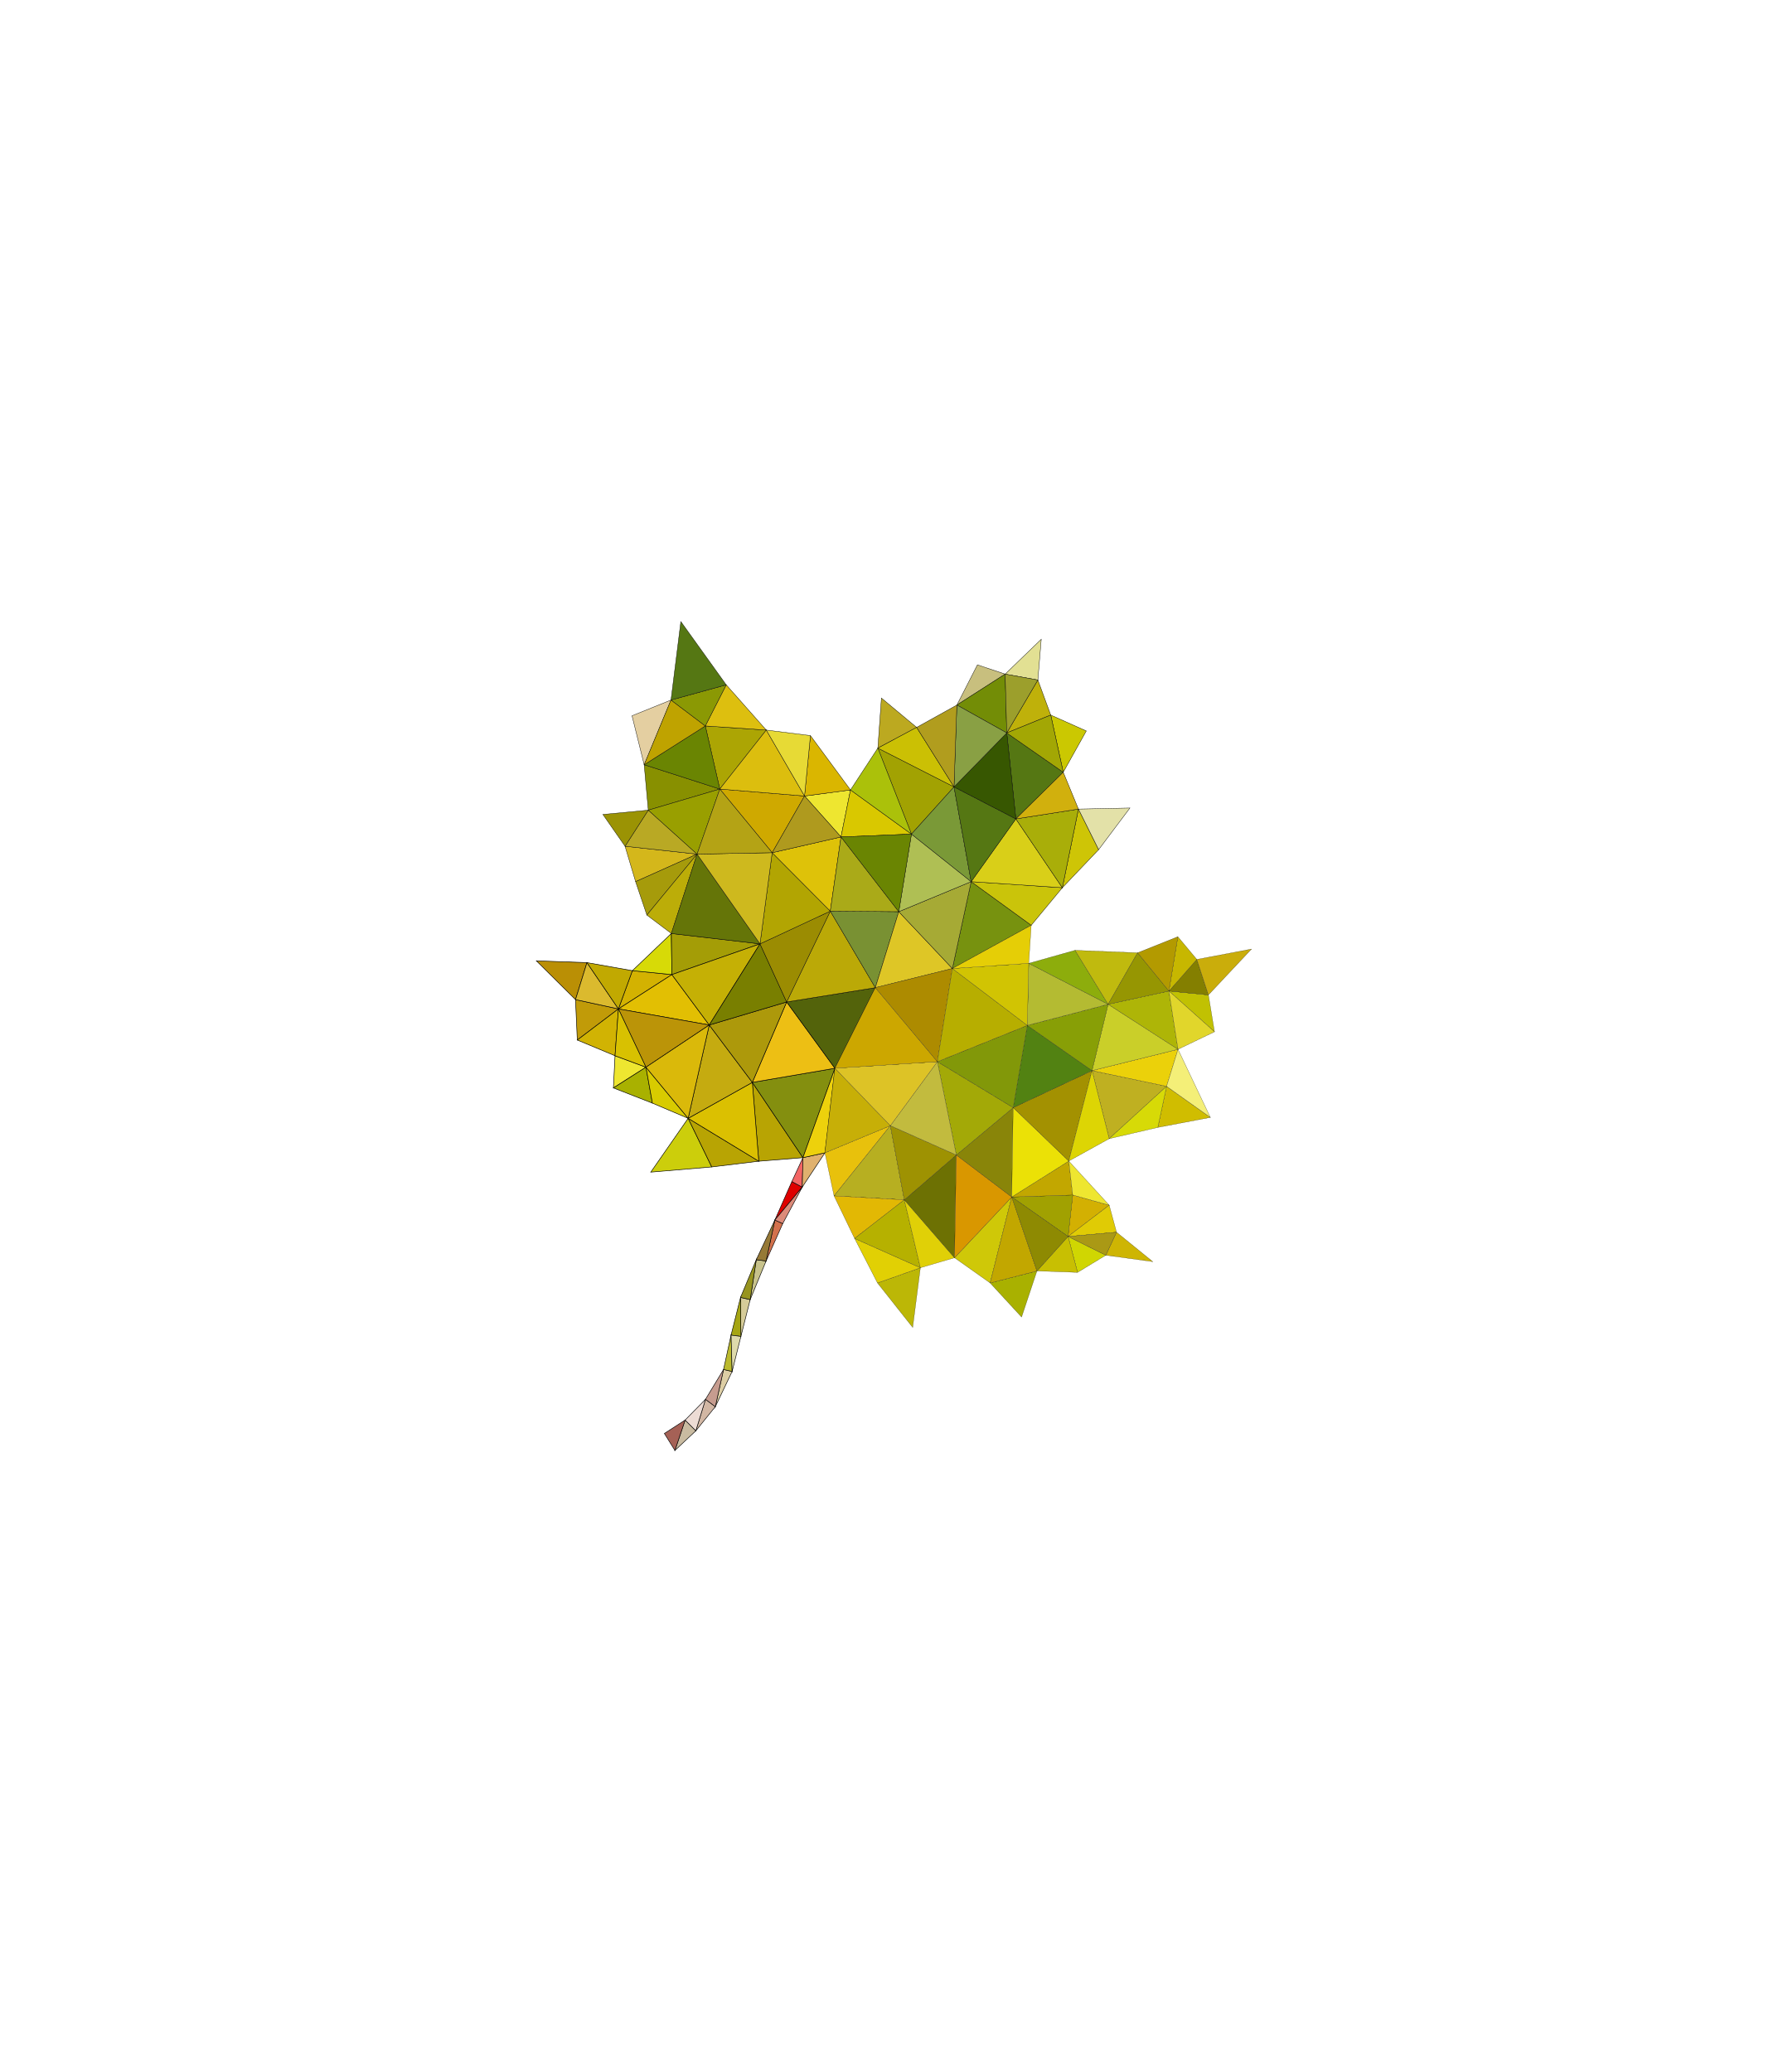
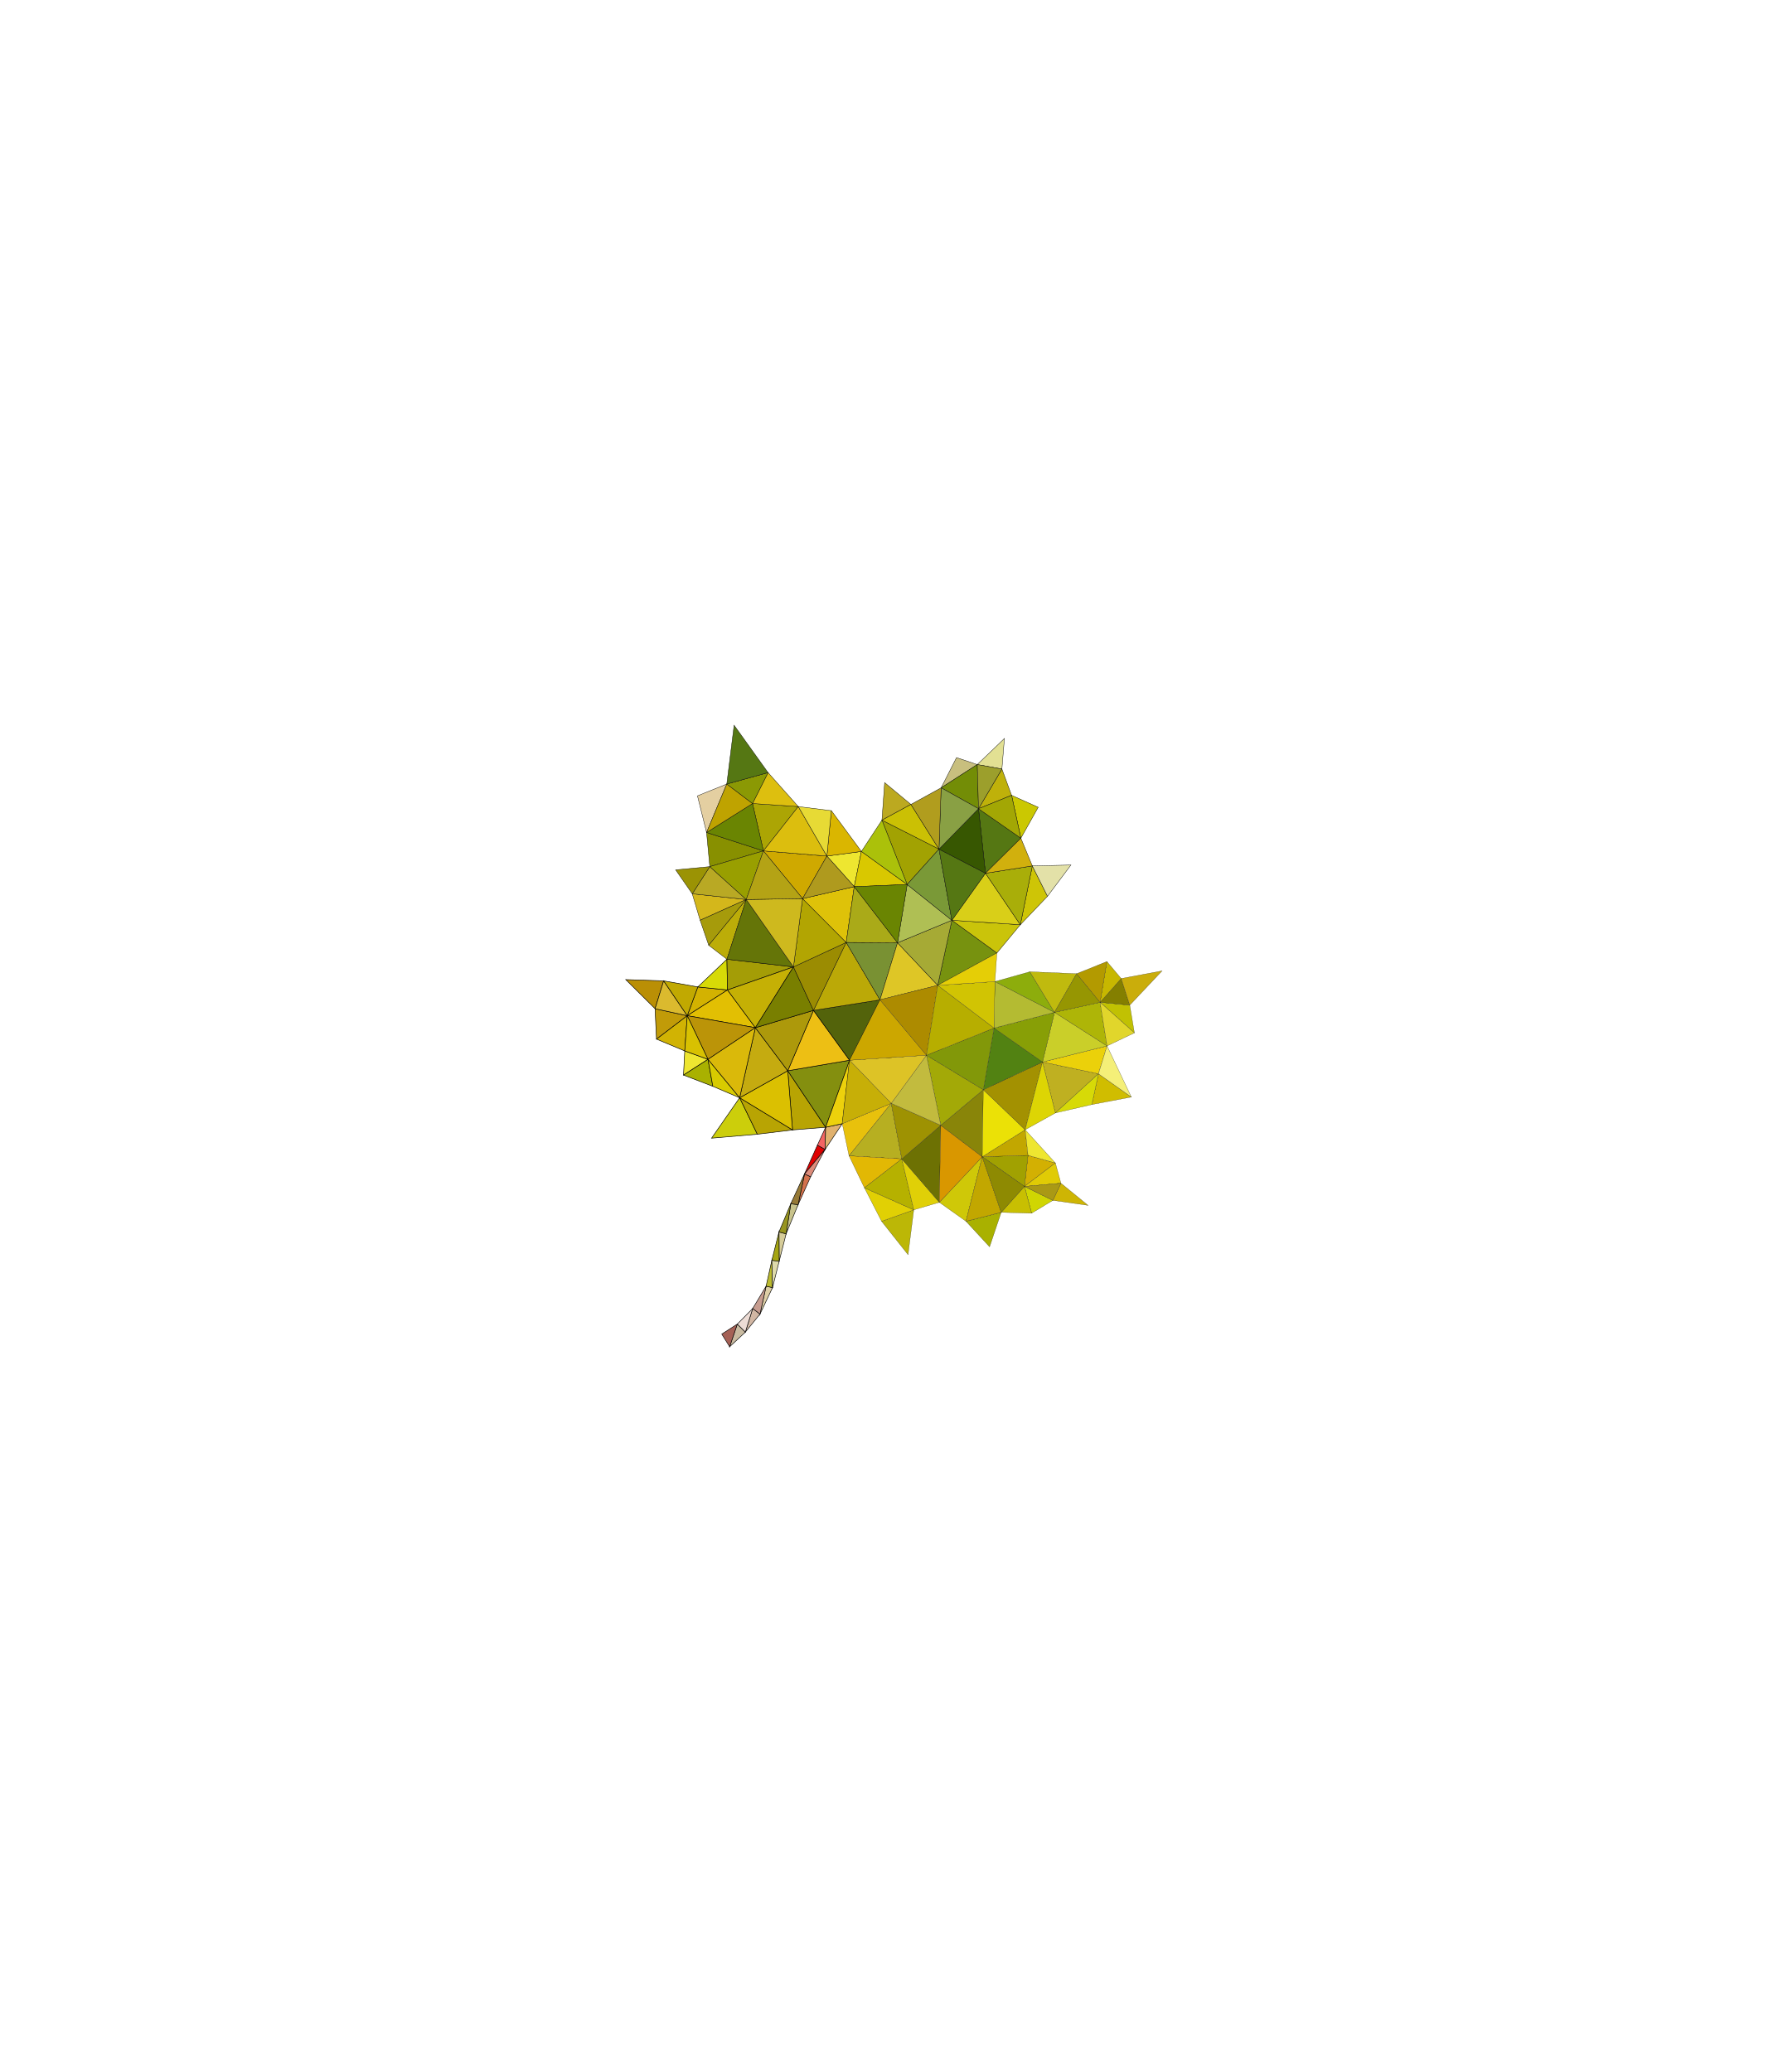
<svg xmlns="http://www.w3.org/2000/svg" version="1.1" baseProfile="tiny" id="图层_1" x="0px" y="0px" viewBox="0 0 1000 1159.1" xml:space="preserve">
  <g>
-     <polygon fill="#D6CC99" stroke="#000000" stroke-width="0.3" stroke-miterlimit="10" points="414.4,747.6 419.6,727 414.2,725.8     " />
-     <polygon fill="#C9BBA1" stroke="#000000" stroke-width="0.3" stroke-miterlimit="10" points="377.5,811.4 389.2,800.4 383.2,794.4     " />
-     <polygon fill="#A56156" stroke="#000000" stroke-width="0.3" stroke-miterlimit="10" points="371.6,801.9 377.5,811.4 383.2,794.4     " />
-     <polygon fill="#D2B7A4" stroke="#000000" stroke-width="0.3" stroke-miterlimit="10" points="389.2,800.4 400.1,786.9 394.6,782.8     " />
-     <polygon fill="#EDDCD5" stroke="#000000" stroke-width="0.3" stroke-miterlimit="10" points="383.2,794.4 389.2,800.4 394.6,782.8     " />
-     <polygon fill="#DDCEA5" stroke="#000000" stroke-width="0.3" stroke-miterlimit="10" points="400.1,786.9 409.5,767.2 404.7,766.1     " />
-     <polygon fill="#A5A513" stroke="#000000" stroke-width="0.3" stroke-miterlimit="10" points="408.9,746.9 414.4,747.6 414.2,725.8     " />
-     <polygon fill="#C69C8F" stroke="#000000" stroke-width="0.3" stroke-miterlimit="10" points="394.6,782.8 400.1,786.9 404.7,766.1     " />
-     <polygon fill="#BBBA2E" stroke="#000000" stroke-width="0.3" stroke-miterlimit="10" points="404.7,766.1 409.5,767.2 408.9,746.9     " />
-     <polygon fill="#DEDAAB" stroke="#000000" stroke-width="0.3" stroke-miterlimit="10" points="409.5,767.2 414.4,747.6 408.9,746.9     " />
-     <polygon fill="#C8C38C" stroke="#000000" stroke-width="0.3" stroke-miterlimit="10" points="419.6,727 428.5,705.4 423,704.7  " />
-     <polygon fill="#97941F" stroke="#000000" stroke-width="0.3" stroke-miterlimit="10" points="414.2,725.8 419.6,727 423,704.7  " />
-     <polygon fill="#D3714C" stroke="#000000" stroke-width="0.3" stroke-miterlimit="10" points="428.5,705.4 437.8,684.5 433.4,682.5     " />
-     <polygon fill="#967936" stroke="#000000" stroke-width="0.3" stroke-miterlimit="10" points="423,704.7 428.5,705.4 433.4,682.5     " />
-     <polygon fill="#DE0000" stroke="#000000" stroke-width="0.3" stroke-miterlimit="10" points="433.4,682.5 448.7,664.1 442.9,661     " />
-     <polygon fill="#DC8B7A" stroke="#000000" stroke-width="0.3" stroke-miterlimit="10" points="437.8,684.5 448.7,664.1 433.4,682.5     " />
-     <polygon fill="#EEE630" stroke="#000000" stroke-width="0.3" stroke-miterlimit="10" points="344,590.6 343.1,608.6 361.3,597  " />
-     <polygon fill="#F36564" stroke="#000000" stroke-width="0.3" stroke-miterlimit="10" points="442.9,661 448.7,664.1 449.1,647.6     " />
-     <polygon fill="#CCCE0B" stroke="#000000" stroke-width="0.3" stroke-miterlimit="10" points="364,655.7 398.1,652.8 384.9,625.6     " />
-     <polygon fill="#B8A403" stroke="#000000" stroke-width="0.3" stroke-miterlimit="10" points="398.1,652.8 424.4,649.6 384.9,625.6     " />
-     <polygon fill="#E0B16E" stroke="#000000" stroke-width="0.3" stroke-miterlimit="10" points="448.7,664.1 461.4,644.9 449.1,647.6     " />
-     <polygon fill="#C19B08" stroke="#000000" stroke-width="0.3" stroke-miterlimit="10" points="321.9,559.2 322.9,581.8 345.9,564.4     " />
-     <polygon fill="#D3B201" stroke="#000000" stroke-width="0.3" stroke-miterlimit="10" points="375.8,545.2 353.7,543 345.9,564.4     " />
-     <polygon fill="#A9B100" stroke="#000000" stroke-width="0.3" stroke-miterlimit="10" points="343.1,608.6 364.9,617.1 361.3,597     " />
-     <polygon fill="#E2BF03" stroke="#000000" stroke-width="0.3" stroke-miterlimit="10" points="345.9,564.4 396.7,573.4 375.8,545.2     " />
-     <polygon fill="#D8CB00" stroke="#000000" stroke-width="0.3" stroke-miterlimit="10" points="364.9,617.1 384.9,625.6 361.3,597     " />
-     <polygon fill="#BB9408" stroke="#000000" stroke-width="0.3" stroke-miterlimit="10" points="361.3,597 396.7,573.4 345.9,564.4     " />
-     <polygon fill="#D1B303" stroke="#000000" stroke-width="0.3" stroke-miterlimit="10" points="322.9,581.8 344,590.6 345.9,564.4     " />
-     <polygon fill="#B8A403" stroke="#000000" stroke-width="0.3" stroke-miterlimit="10" points="424.4,649.6 449.1,647.6 420.8,605.5     " />
-     <polygon fill="#DBC001" stroke="#000000" stroke-width="0.3" stroke-miterlimit="10" points="384.9,625.6 424.4,649.6 420.8,605.5     " />
-     <polygon fill="#C5AB10" stroke="#000000" stroke-width="0.3" stroke-miterlimit="10" points="396.7,573.4 384.9,625.6 420.8,605.5     " />
-     <polygon fill="#848F0F" stroke="#000000" stroke-width="0.3" stroke-miterlimit="10" points="420.8,605.5 449.1,647.6 467,597.6     " />
-     <polygon fill="#D8C101" stroke="#000000" stroke-width="0.3" stroke-miterlimit="10" points="345.9,564.4 344,590.6 361.3,597  " />
-     <polygon fill="#EDD10C" stroke="#000000" stroke-width="0.3" stroke-miterlimit="10" points="449.1,647.6 461.4,644.9 467,597.6     " />
-     <polygon fill="#DAB90A" stroke="#000000" stroke-width="0.3" stroke-miterlimit="10" points="361.3,597 384.9,625.6 396.7,573.4     " />
-     <polygon fill="#BA8F05" stroke="#000000" stroke-width="0.3" stroke-miterlimit="10" points="300,537.5 321.9,559.2 328.3,538.5     " />
-     <polygon fill="#DBBA2E" stroke="#000000" stroke-width="0.3" stroke-miterlimit="10" points="328.3,538.5 321.9,559.2 345.9,564.4     " />
-     <polygon fill="#D7DA07" stroke="#000000" stroke-width="0.3" stroke-miterlimit="10" points="375.5,522.2 353.7,543 375.8,545.2     " />
-     <polygon fill="#C1A901" stroke="#000000" stroke-width="0.3" stroke-miterlimit="10" points="353.7,543 328.3,538.5 345.9,564.4     " />
-     <polygon fill="#EDBF14" stroke="#000000" stroke-width="0.3" stroke-miterlimit="10" points="420.8,605.5 467,597.6 440,560.5  " />
-     <polygon fill="#AD990B" stroke="#000000" stroke-width="0.3" stroke-miterlimit="10" points="396.7,573.4 420.8,605.5 440,560.5     " />
-     <polygon fill="#53630B" stroke="#000000" stroke-width="0.3" stroke-miterlimit="10" points="440,560.5 467,597.6 489.6,552.5  " />
-     <polygon fill="#A49D06" stroke="#000000" stroke-width="0.3" stroke-miterlimit="10" points="425.1,528 375.5,522.2 375.8,545.2     " />
-     <polygon fill="#C5B005" stroke="#000000" stroke-width="0.3" stroke-miterlimit="10" points="375.8,545.2 396.7,573.4 425.1,528     " />
-     <polygon fill="#797F00" stroke="#000000" stroke-width="0.3" stroke-miterlimit="10" points="425.1,528 396.7,573.4 440,560.5  " />
+     <polygon fill="#D6CC99" stroke="#000000" stroke-width="0.3" stroke-miterlimit="10" points="435.8,705.6 439.7,690.2 435.7,689.2     " />
+     <polygon fill="#C9BBA1" stroke="#000000" stroke-width="0.3" stroke-miterlimit="10" points="408.1,753.4 416.9,745.2 412.4,740.7     " />
+     <polygon fill="#A56156" stroke="#000000" stroke-width="0.3" stroke-miterlimit="10" points="403.7,746.3 408.1,753.4 412.4,740.7     " />
+     <polygon fill="#D2B7A4" stroke="#000000" stroke-width="0.3" stroke-miterlimit="10" points="416.9,745.2 425.1,735.1 421,732  " />
+     <polygon fill="#EDDCD5" stroke="#000000" stroke-width="0.3" stroke-miterlimit="10" points="412.4,740.7 416.9,745.2 421,732  " />
+     <polygon fill="#DDCEA5" stroke="#000000" stroke-width="0.3" stroke-miterlimit="10" points="425.1,735.1 432.1,720.3 428.5,719.5     " />
+     <polygon fill="#A5A513" stroke="#000000" stroke-width="0.3" stroke-miterlimit="10" points="431.7,705.1 435.8,705.6 435.7,689.2     " />
+     <polygon fill="#C69C8F" stroke="#000000" stroke-width="0.3" stroke-miterlimit="10" points="421,732 425.1,735.1 428.5,719.5  " />
+     <polygon fill="#BBBA2E" stroke="#000000" stroke-width="0.3" stroke-miterlimit="10" points="428.5,719.5 432.1,720.3 431.7,705.1     " />
+     <polygon fill="#DEDAAB" stroke="#000000" stroke-width="0.3" stroke-miterlimit="10" points="432.1,720.3 435.8,705.6 431.7,705.1     " />
+     <polygon fill="#C8C38C" stroke="#000000" stroke-width="0.3" stroke-miterlimit="10" points="439.7,690.2 446.4,673.9 442.3,673.4     " />
+     <polygon fill="#97941F" stroke="#000000" stroke-width="0.3" stroke-miterlimit="10" points="435.7,689.2 439.7,690.2 442.3,673.4     " />
+     <polygon fill="#D3714C" stroke="#000000" stroke-width="0.3" stroke-miterlimit="10" points="446.4,673.9 453.4,658.3 450,656.7     " />
+     <polygon fill="#967936" stroke="#000000" stroke-width="0.3" stroke-miterlimit="10" points="442.3,673.4 446.4,673.9 450,656.7     " />
+     <polygon fill="#DE0000" stroke="#000000" stroke-width="0.3" stroke-miterlimit="10" points="450,656.7 461.5,643 457.2,640.6  " />
+     <polygon fill="#DC8B7A" stroke="#000000" stroke-width="0.3" stroke-miterlimit="10" points="453.4,658.3 461.5,643 450,656.7  " />
+     <polygon fill="#EEE630" stroke="#000000" stroke-width="0.3" stroke-miterlimit="10" points="383,587.9 382.3,601.4 396,592.6  " />
+     <polygon fill="#F36564" stroke="#000000" stroke-width="0.3" stroke-miterlimit="10" points="457.2,640.6 461.5,643 461.8,630.6     " />
+     <polygon fill="#CCCE0B" stroke="#000000" stroke-width="0.3" stroke-miterlimit="10" points="398,636.7 423.6,634.5 413.7,614.1     " />
+     <polygon fill="#B8A403" stroke="#000000" stroke-width="0.3" stroke-miterlimit="10" points="423.6,634.5 443.3,632.1 413.7,614.1     " />
+     <polygon fill="#E0B16E" stroke="#000000" stroke-width="0.3" stroke-miterlimit="10" points="461.5,643 471.1,628.6 461.8,630.6     " />
+     <polygon fill="#C19B08" stroke="#000000" stroke-width="0.3" stroke-miterlimit="10" points="366.4,564.3 367.2,581.3 384.4,568.2     " />
+     <polygon fill="#D3B201" stroke="#000000" stroke-width="0.3" stroke-miterlimit="10" points="406.9,553.8 390.3,552.1 384.4,568.2     " />
+     <polygon fill="#A9B100" stroke="#000000" stroke-width="0.3" stroke-miterlimit="10" points="382.3,601.4 398.7,607.7 396,592.6     " />
+     <polygon fill="#E2BF03" stroke="#000000" stroke-width="0.3" stroke-miterlimit="10" points="384.4,568.2 422.5,574.9 406.9,553.8     " />
+     <polygon fill="#D8CB00" stroke="#000000" stroke-width="0.3" stroke-miterlimit="10" points="398.7,607.7 413.7,614.1 396,592.6     " />
+     <polygon fill="#BB9408" stroke="#000000" stroke-width="0.3" stroke-miterlimit="10" points="396,592.6 422.5,574.9 384.4,568.2     " />
+     <polygon fill="#D1B303" stroke="#000000" stroke-width="0.3" stroke-miterlimit="10" points="367.2,581.3 383,587.9 384.4,568.2     " />
+     <polygon fill="#B8A403" stroke="#000000" stroke-width="0.3" stroke-miterlimit="10" points="443.3,632.1 461.8,630.6 440.6,599     " />
+     <polygon fill="#DBC001" stroke="#000000" stroke-width="0.3" stroke-miterlimit="10" points="413.7,614.1 443.3,632.1 440.6,599     " />
+     <polygon fill="#C5AB10" stroke="#000000" stroke-width="0.3" stroke-miterlimit="10" points="422.5,574.9 413.7,614.1 440.6,599     " />
+     <polygon fill="#848F0F" stroke="#000000" stroke-width="0.3" stroke-miterlimit="10" points="440.6,599 461.8,630.6 475.2,593.1     " />
+     <polygon fill="#D8C101" stroke="#000000" stroke-width="0.3" stroke-miterlimit="10" points="384.4,568.2 383,587.9 396,592.6  " />
+     <polygon fill="#EDD10C" stroke="#000000" stroke-width="0.3" stroke-miterlimit="10" points="461.8,630.6 471.1,628.6 475.2,593.1     " />
+     <polygon fill="#DAB90A" stroke="#000000" stroke-width="0.3" stroke-miterlimit="10" points="396,592.6 413.7,614.1 422.5,574.9     " />
+     <polygon fill="#BA8F05" stroke="#000000" stroke-width="0.3" stroke-miterlimit="10" points="350,548 366.4,564.3 371.2,548.7  " />
+     <polygon fill="#DBBA2E" stroke="#000000" stroke-width="0.3" stroke-miterlimit="10" points="371.2,548.7 366.4,564.3 384.4,568.2     " />
+     <polygon fill="#D7DA07" stroke="#000000" stroke-width="0.3" stroke-miterlimit="10" points="406.6,536.6 390.3,552.1 406.9,553.8     " />
+     <polygon fill="#C1A901" stroke="#000000" stroke-width="0.3" stroke-miterlimit="10" points="390.3,552.1 371.2,548.7 384.4,568.2     " />
+     <polygon fill="#EDBF14" stroke="#000000" stroke-width="0.3" stroke-miterlimit="10" points="440.6,599 475.2,593.1 455,565.2  " />
+     <polygon fill="#AD990B" stroke="#000000" stroke-width="0.3" stroke-miterlimit="10" points="422.5,574.9 440.6,599 455,565.2  " />
+     <polygon fill="#53630B" stroke="#000000" stroke-width="0.3" stroke-miterlimit="10" points="455,565.2 475.2,593.1 492.2,559.3     " />
+     <polygon fill="#A49D06" stroke="#000000" stroke-width="0.3" stroke-miterlimit="10" points="443.8,540.9 406.6,536.6 406.9,553.8     " />
+     <polygon fill="#C5B005" stroke="#000000" stroke-width="0.3" stroke-miterlimit="10" points="406.9,553.8 422.5,574.9 443.8,540.9     " />
+     <polygon fill="#797F00" stroke="#000000" stroke-width="0.3" stroke-miterlimit="10" points="443.8,540.9 422.5,574.9 455,565.2     " />
  </g>
  <g>
-     <polygon fill="#E2E093" stroke="#000000" stroke-width="0.2" stroke-miterlimit="10" points="582.4,357.6 562.2,377.1 580.5,380.4     " />
-     <polygon fill="#BFB10A" stroke="#000000" stroke-width="0.2" stroke-miterlimit="10" points="587.7,400 580.5,380.4 563.1,410  " />
-     <polygon fill="#C8BF7E" stroke="#000000" stroke-width="0.2" stroke-miterlimit="10" points="546.7,371.9 535.2,394.4 562.2,377.1     " />
-     <polygon fill="#77920F" stroke="#000000" stroke-width="0.2" stroke-miterlimit="10" points="532.7,541.8 576.8,517.6 543.2,493.2     " />
-     <polygon fill="#D4B71B" stroke="#000000" stroke-width="0.2" stroke-miterlimit="10" points="349.6,473.4 355.5,493.2 389.9,477.8     " />
-     <polygon fill="#ACA504" stroke="#000000" stroke-width="0.2" stroke-miterlimit="10" points="402.6,441.4 428.6,408.4 394.5,406.1     " />
-     <polygon fill="#BBA907" stroke="#000000" stroke-width="0.2" stroke-miterlimit="10" points="440,560.5 489.6,552.5 464.4,509.7     " />
-     <polygon fill="#9B8C02" stroke="#000000" stroke-width="0.2" stroke-miterlimit="10" points="464.4,509.7 425.1,528 440,560.5  " />
-     <polygon fill="#A69B0B" stroke="#000000" stroke-width="0.2" stroke-miterlimit="10" points="355.5,493.2 361.8,511.9 389.9,477.8     " />
-     <polygon fill="#BCAD08" stroke="#000000" stroke-width="0.2" stroke-miterlimit="10" points="361.8,511.9 375.5,522.2 389.9,477.8     " />
-     <polygon fill="#657508" stroke="#000000" stroke-width="0.2" stroke-miterlimit="10" points="389.9,477.8 375.5,522.2 425.1,528     " />
-     <polygon fill="#CAC40A" stroke="#000000" stroke-width="0.2" stroke-miterlimit="10" points="576.8,517.6 594.2,496.6 543.2,493.2     " />
-     <polygon fill="#799133" stroke="#000000" stroke-width="0.2" stroke-miterlimit="10" points="464.4,509.7 489.6,552.5 502.7,510     " />
-     <polygon fill="#738D06" stroke="#000000" stroke-width="0.2" stroke-miterlimit="10" points="562.2,377.1 535.2,394.4 563.1,410     " />
-     <polygon fill="#889000" stroke="#000000" stroke-width="0.2" stroke-miterlimit="10" points="360.3,427.8 362.6,453.2 402.6,441.4     " />
-     <polygon fill="#DEC626" stroke="#000000" stroke-width="0.2" stroke-miterlimit="10" points="489.6,552.5 532.7,541.8 502.7,510     " />
-     <polygon fill="#B2A502" stroke="#000000" stroke-width="0.2" stroke-miterlimit="10" points="431.9,477 425.1,528 464.4,509.7  " />
-     <polygon fill="#CEB91E" stroke="#000000" stroke-width="0.2" stroke-miterlimit="10" points="389.9,477.8 425.1,528 431.9,477  " />
-     <polygon fill="#DEC209" stroke="#000000" stroke-width="0.2" stroke-miterlimit="10" points="464.4,509.7 470.4,468.2 431.9,477     " />
-     <polygon fill="#B9A924" stroke="#000000" stroke-width="0.2" stroke-miterlimit="10" points="362.6,453.2 349.6,473.4 389.9,477.8     " />
-     <polygon fill="#9B9304" stroke="#000000" stroke-width="0.2" stroke-miterlimit="10" points="337.2,455.6 349.6,473.4 362.6,453.2     " />
-     <polygon fill="#A6AA35" stroke="#000000" stroke-width="0.2" stroke-miterlimit="10" points="532.7,541.8 543.2,493.2 502.7,510     " />
-     <polygon fill="#999F00" stroke="#000000" stroke-width="0.2" stroke-miterlimit="10" points="402.6,441.4 362.6,453.2 389.9,477.8     " />
-     <polygon fill="#CFA900" stroke="#000000" stroke-width="0.2" stroke-miterlimit="10" points="450,445.3 402.6,441.4 431.9,477  " />
-     <polygon fill="#BCA920" stroke="#000000" stroke-width="0.2" stroke-miterlimit="10" points="493,390.5 491,418.5 512.7,406.9  " />
-     <polygon fill="#AAAA18" stroke="#000000" stroke-width="0.2" stroke-miterlimit="10" points="502.7,510 470.4,468.2 464.4,509.7     " />
-     <polygon fill="#EEE630" stroke="#000000" stroke-width="0.2" stroke-miterlimit="10" points="470.4,468.2 475.7,441.9 450,445.3     " />
-     <polygon fill="#D9C800" stroke="#000000" stroke-width="0.2" stroke-miterlimit="10" points="509.8,466.6 475.7,441.9 470.4,468.2     " />
-     <polygon fill="#B4A315" stroke="#000000" stroke-width="0.2" stroke-miterlimit="10" points="402.6,441.4 389.9,477.8 431.9,477     " />
-     <polygon fill="#6A8502" stroke="#000000" stroke-width="0.2" stroke-miterlimit="10" points="394.5,406.1 360.3,427.8 402.6,441.4     " />
-     <polygon fill="#9C9F2C" stroke="#000000" stroke-width="0.2" stroke-miterlimit="10" points="580.5,380.4 562.2,377.1 563.1,410     " />
-     <polygon fill="#AFBF54" stroke="#000000" stroke-width="0.2" stroke-miterlimit="10" points="543.2,493.2 509.8,466.6 502.7,510     " />
-     <polygon fill="#6A8502" stroke="#000000" stroke-width="0.2" stroke-miterlimit="10" points="509.8,466.6 470.4,468.2 502.7,510     " />
-     <polygon fill="#AF9A1E" stroke="#000000" stroke-width="0.2" stroke-miterlimit="10" points="470.4,468.2 450,445.3 431.9,477  " />
-     <polygon fill="#557713" stroke="#000000" stroke-width="0.2" stroke-miterlimit="10" points="568.2,458.1 594.7,432 563.1,410  " />
-     <polygon fill="#DDBF0F" stroke="#000000" stroke-width="0.2" stroke-miterlimit="10" points="428.6,408.4 406.2,383.1 394.5,406.1     " />
-     <polygon fill="#D9CF18" stroke="#000000" stroke-width="0.2" stroke-miterlimit="10" points="543.2,493.2 594.2,496.6 568.2,458.1     " />
-     <polygon fill="#DCBE0E" stroke="#000000" stroke-width="0.2" stroke-miterlimit="10" points="450,445.3 428.6,408.4 402.6,441.4     " />
-     <polygon fill="#E4CFA1" stroke="#000000" stroke-width="0.2" stroke-miterlimit="10" points="353.5,400.4 360.3,427.8 375.3,391.6     " />
-     <polygon fill="#BFA300" stroke="#000000" stroke-width="0.2" stroke-miterlimit="10" points="375.3,391.6 360.3,427.8 394.5,406.1     " />
-     <polygon fill="#8B9904" stroke="#000000" stroke-width="0.2" stroke-miterlimit="10" points="406.2,383.1 375.3,391.6 394.5,406.1     " />
-     <polygon fill="#A2A202" stroke="#000000" stroke-width="0.2" stroke-miterlimit="10" points="533.6,440.2 491,418.5 509.8,466.6     " />
-     <polygon fill="#7A9937" stroke="#000000" stroke-width="0.2" stroke-miterlimit="10" points="533.6,440.2 509.8,466.6 543.2,493.2     " />
-     <polygon fill="#557713" stroke="#000000" stroke-width="0.2" stroke-miterlimit="10" points="568.2,458.1 533.6,440.2 543.2,493.2     " />
-     <polygon fill="#ABC10A" stroke="#000000" stroke-width="0.2" stroke-miterlimit="10" points="491,418.5 475.7,441.9 509.8,466.6     " />
-     <polygon fill="#DAB600" stroke="#000000" stroke-width="0.2" stroke-miterlimit="10" points="475.7,441.9 453.3,411.5 450,445.3     " />
-     <polygon fill="#E7DA35" stroke="#000000" stroke-width="0.2" stroke-miterlimit="10" points="453.3,411.5 428.6,408.4 450,445.3     " />
-     <polygon fill="#375701" stroke="#000000" stroke-width="0.2" stroke-miterlimit="10" points="563.1,410 533.6,440.2 568.2,458.1     " />
-     <polygon fill="#CEC506" stroke="#000000" stroke-width="0.2" stroke-miterlimit="10" points="614.5,475.3 603.2,452.6 594.2,496.6     " />
-     <polygon fill="#A9AE09" stroke="#000000" stroke-width="0.2" stroke-miterlimit="10" points="594.2,496.6 603.2,452.6 568.2,458.1     " />
-     <polygon fill="#E3E1A8" stroke="#000000" stroke-width="0.2" stroke-miterlimit="10" points="632,452 603.2,452.6 614.5,475.3  " />
-     <polygon fill="#D1B00D" stroke="#000000" stroke-width="0.2" stroke-miterlimit="10" points="603.2,452.6 594.7,432 568.2,458.1     " />
-     <polygon fill="#CBC004" stroke="#000000" stroke-width="0.2" stroke-miterlimit="10" points="512.7,406.9 491,418.5 533.6,440.2     " />
-     <polygon fill="#CBC801" stroke="#000000" stroke-width="0.2" stroke-miterlimit="10" points="607.6,408.9 587.7,400 594.7,432  " />
-     <polygon fill="#A3A704" stroke="#000000" stroke-width="0.2" stroke-miterlimit="10" points="594.7,432 587.7,400 563.1,410  " />
-     <polygon fill="#557713" stroke="#000000" stroke-width="0.2" stroke-miterlimit="10" points="380.8,347.7 375.3,391.6 406.2,383.1     " />
-     <polygon fill="#89A044" stroke="#000000" stroke-width="0.2" stroke-miterlimit="10" points="563.1,410 535.2,394.4 533.6,440.2     " />
-     <polygon fill="#B19D1E" stroke="#000000" stroke-width="0.2" stroke-miterlimit="10" points="535.2,394.4 512.7,406.9 533.6,440.2     " />
+     <polygon fill="#E2E093" stroke="#000000" stroke-width="0.2" stroke-miterlimit="10" points="561.8,413.1 546.6,427.7 560.4,430.2     " />
+     <polygon fill="#BFB10A" stroke="#000000" stroke-width="0.2" stroke-miterlimit="10" points="565.8,444.9 560.4,430.2 547.3,452.4     " />
+     <polygon fill="#C8BF7E" stroke="#000000" stroke-width="0.2" stroke-miterlimit="10" points="535,423.8 526.4,440.7 546.6,427.7     " />
+     <polygon fill="#77920F" stroke="#000000" stroke-width="0.2" stroke-miterlimit="10" points="524.5,551.2 557.6,533.1 532.4,514.8     " />
+     <polygon fill="#D4B71B" stroke="#000000" stroke-width="0.2" stroke-miterlimit="10" points="387.2,500 391.6,514.8 417.4,503.2     " />
+     <polygon fill="#ACA504" stroke="#000000" stroke-width="0.2" stroke-miterlimit="10" points="427,476 446.5,451.2 420.9,449.5  " />
+     <polygon fill="#BBA907" stroke="#000000" stroke-width="0.2" stroke-miterlimit="10" points="455,565.2 492.2,559.3 473.3,527.2     " />
+     <polygon fill="#9B8C02" stroke="#000000" stroke-width="0.2" stroke-miterlimit="10" points="473.3,527.2 443.8,540.9 455,565.2     " />
+     <polygon fill="#A69B0B" stroke="#000000" stroke-width="0.2" stroke-miterlimit="10" points="391.6,514.8 396.4,528.8 417.4,503.2     " />
+     <polygon fill="#BCAD08" stroke="#000000" stroke-width="0.2" stroke-miterlimit="10" points="396.4,528.8 406.6,536.6 417.4,503.2     " />
+     <polygon fill="#657508" stroke="#000000" stroke-width="0.2" stroke-miterlimit="10" points="417.4,503.2 406.6,536.6 443.8,540.9     " />
+     <polygon fill="#CAC40A" stroke="#000000" stroke-width="0.2" stroke-miterlimit="10" points="557.6,533.1 570.7,517.3 532.4,514.8     " />
+     <polygon fill="#799133" stroke="#000000" stroke-width="0.2" stroke-miterlimit="10" points="473.3,527.2 492.2,559.3 502,527.4     " />
+     <polygon fill="#738D06" stroke="#000000" stroke-width="0.2" stroke-miterlimit="10" points="546.6,427.7 526.4,440.7 547.3,452.4     " />
+     <polygon fill="#889000" stroke="#000000" stroke-width="0.2" stroke-miterlimit="10" points="395.2,465.7 397,484.8 427,476  " />
+     <polygon fill="#DEC626" stroke="#000000" stroke-width="0.2" stroke-miterlimit="10" points="492.2,559.3 524.5,551.2 502,527.4     " />
+     <polygon fill="#B2A502" stroke="#000000" stroke-width="0.2" stroke-miterlimit="10" points="448.9,502.7 443.8,540.9 473.3,527.2     " />
+     <polygon fill="#CEB91E" stroke="#000000" stroke-width="0.2" stroke-miterlimit="10" points="417.4,503.2 443.8,540.9 448.9,502.7     " />
+     <polygon fill="#DEC209" stroke="#000000" stroke-width="0.2" stroke-miterlimit="10" points="473.3,527.2 477.8,496 448.9,502.7     " />
+     <polygon fill="#B9A924" stroke="#000000" stroke-width="0.2" stroke-miterlimit="10" points="397,484.8 387.2,500 417.4,503.2  " />
+     <polygon fill="#9B9304" stroke="#000000" stroke-width="0.2" stroke-miterlimit="10" points="377.9,486.6 387.2,500 397,484.8  " />
+     <polygon fill="#A6AA35" stroke="#000000" stroke-width="0.2" stroke-miterlimit="10" points="524.5,551.2 532.4,514.8 502,527.4     " />
+     <polygon fill="#999F00" stroke="#000000" stroke-width="0.2" stroke-miterlimit="10" points="427,476 397,484.8 417.4,503.2  " />
+     <polygon fill="#CFA900" stroke="#000000" stroke-width="0.2" stroke-miterlimit="10" points="462.5,478.9 427,476 448.9,502.7  " />
+     <polygon fill="#BCA920" stroke="#000000" stroke-width="0.2" stroke-miterlimit="10" points="494.8,437.8 493.3,458.8 509.5,450     " />
+     <polygon fill="#AAAA18" stroke="#000000" stroke-width="0.2" stroke-miterlimit="10" points="502,527.4 477.8,496 473.3,527.2  " />
+     <polygon fill="#EEE630" stroke="#000000" stroke-width="0.2" stroke-miterlimit="10" points="477.8,496 481.8,476.3 462.5,478.9     " />
+     <polygon fill="#D9C800" stroke="#000000" stroke-width="0.2" stroke-miterlimit="10" points="507.4,494.8 481.8,476.3 477.8,496     " />
+     <polygon fill="#B4A315" stroke="#000000" stroke-width="0.2" stroke-miterlimit="10" points="427,476 417.4,503.2 448.9,502.7  " />
+     <polygon fill="#6A8502" stroke="#000000" stroke-width="0.2" stroke-miterlimit="10" points="420.9,449.5 395.2,465.7 427,476  " />
+     <polygon fill="#9C9F2C" stroke="#000000" stroke-width="0.2" stroke-miterlimit="10" points="560.4,430.2 546.6,427.7 547.3,452.4     " />
+     <polygon fill="#AFBF54" stroke="#000000" stroke-width="0.2" stroke-miterlimit="10" points="532.4,514.8 507.4,494.8 502,527.4     " />
+     <polygon fill="#6A8502" stroke="#000000" stroke-width="0.2" stroke-miterlimit="10" points="507.4,494.8 477.8,496 502,527.4  " />
+     <polygon fill="#AF9A1E" stroke="#000000" stroke-width="0.2" stroke-miterlimit="10" points="477.8,496 462.5,478.9 448.9,502.7     " />
+     <polygon fill="#557713" stroke="#000000" stroke-width="0.2" stroke-miterlimit="10" points="551.2,488.5 571,468.9 547.3,452.4     " />
+     <polygon fill="#DDBF0F" stroke="#000000" stroke-width="0.2" stroke-miterlimit="10" points="446.5,451.2 429.6,432.2 420.9,449.5     " />
+     <polygon fill="#D9CF18" stroke="#000000" stroke-width="0.2" stroke-miterlimit="10" points="532.4,514.8 570.7,517.3 551.2,488.5     " />
+     <polygon fill="#DCBE0E" stroke="#000000" stroke-width="0.2" stroke-miterlimit="10" points="462.5,478.9 446.5,451.2 427,476  " />
+     <polygon fill="#E4CFA1" stroke="#000000" stroke-width="0.2" stroke-miterlimit="10" points="390.1,445.2 395.2,465.7 406.5,438.6     " />
+     <polygon fill="#BFA300" stroke="#000000" stroke-width="0.2" stroke-miterlimit="10" points="406.5,438.6 395.2,465.7 420.9,449.5     " />
+     <polygon fill="#8B9904" stroke="#000000" stroke-width="0.2" stroke-miterlimit="10" points="429.6,432.2 406.5,438.6 420.9,449.5     " />
+     <polygon fill="#A2A202" stroke="#000000" stroke-width="0.2" stroke-miterlimit="10" points="525.2,475 493.3,458.8 507.4,494.8     " />
+     <polygon fill="#7A9937" stroke="#000000" stroke-width="0.2" stroke-miterlimit="10" points="525.2,475 507.4,494.8 532.4,514.8     " />
+     <polygon fill="#557713" stroke="#000000" stroke-width="0.2" stroke-miterlimit="10" points="551.2,488.5 525.2,475 532.4,514.8     " />
+     <polygon fill="#ABC10A" stroke="#000000" stroke-width="0.2" stroke-miterlimit="10" points="493.3,458.8 481.8,476.3 507.4,494.8     " />
+     <polygon fill="#DAB600" stroke="#000000" stroke-width="0.2" stroke-miterlimit="10" points="481.8,476.3 465,453.5 462.5,478.9     " />
+     <polygon fill="#E7DA35" stroke="#000000" stroke-width="0.2" stroke-miterlimit="10" points="465,453.5 446.5,451.2 462.5,478.9     " />
+     <polygon fill="#375701" stroke="#000000" stroke-width="0.2" stroke-miterlimit="10" points="547.3,452.4 525.2,475 551.2,488.5     " />
+     <polygon fill="#CEC506" stroke="#000000" stroke-width="0.2" stroke-miterlimit="10" points="585.9,501.4 577.4,484.4 570.7,517.3     " />
+     <polygon fill="#A9AE09" stroke="#000000" stroke-width="0.2" stroke-miterlimit="10" points="570.7,517.3 577.4,484.4 551.2,488.5     " />
+     <polygon fill="#E3E1A8" stroke="#000000" stroke-width="0.2" stroke-miterlimit="10" points="599,483.9 577.4,484.4 585.9,501.4     " />
+     <polygon fill="#D1B00D" stroke="#000000" stroke-width="0.2" stroke-miterlimit="10" points="577.4,484.4 571,468.9 551.2,488.5     " />
+     <polygon fill="#CBC004" stroke="#000000" stroke-width="0.2" stroke-miterlimit="10" points="509.5,450 493.3,458.8 525.2,475  " />
+     <polygon fill="#CBC801" stroke="#000000" stroke-width="0.2" stroke-miterlimit="10" points="580.7,451.6 565.8,444.9 571,468.9     " />
+     <polygon fill="#A3A704" stroke="#000000" stroke-width="0.2" stroke-miterlimit="10" points="571,468.9 565.8,444.9 547.3,452.4     " />
+     <polygon fill="#557713" stroke="#000000" stroke-width="0.2" stroke-miterlimit="10" points="410.6,405.7 406.5,438.6 429.6,432.2     " />
+     <polygon fill="#89A044" stroke="#000000" stroke-width="0.2" stroke-miterlimit="10" points="547.3,452.4 526.4,440.7 525.2,475     " />
+     <polygon fill="#B19D1E" stroke="#000000" stroke-width="0.2" stroke-miterlimit="10" points="526.4,440.7 509.5,450 525.2,475  " />
  </g>
  <g>
-     <polygon fill="#A9B100" stroke="#000000" stroke-width="0.1" stroke-miterlimit="10" points="571.4,736.8 580,711 553.8,717.7  " />
-     <polygon fill="#BCB706" stroke="#000000" stroke-width="0.1" stroke-miterlimit="10" points="510.5,742.6 514.8,709.2 490.8,717.7     " />
-     <polygon fill="#E1D004" stroke="#000000" stroke-width="0.1" stroke-miterlimit="10" points="490.8,717.7 514.8,709.2 478,692.8     " />
-     <polygon fill="#E8C10C" stroke="#000000" stroke-width="0.1" stroke-miterlimit="10" points="461.4,644.9 466.5,669 498,629.7  " />
-     <polygon fill="#B7AF21" stroke="#000000" stroke-width="0.1" stroke-miterlimit="10" points="498,629.7 466.5,669 505.8,671.2  " />
-     <polygon fill="#D0D602" stroke="#000000" stroke-width="0.1" stroke-miterlimit="10" points="602.7,711.8 618.5,702.2 597.4,691.7     " />
-     <polygon fill="#E2B804" stroke="#000000" stroke-width="0.1" stroke-miterlimit="10" points="466.5,669 478,692.8 505.8,671.2  " />
-     <polygon fill="#B6B100" stroke="#000000" stroke-width="0.1" stroke-miterlimit="10" points="478,692.8 514.8,709.2 505.8,671.2     " />
-     <polygon fill="#E0D007" stroke="#000000" stroke-width="0.1" stroke-miterlimit="10" points="514.8,709.2 533.9,703.6 505.8,671.2     " />
-     <polygon fill="#D3B002" stroke="#000000" stroke-width="0.1" stroke-miterlimit="10" points="597.4,691.7 620.4,674.2 600,668.5     " />
-     <polygon fill="#C8BF02" stroke="#000000" stroke-width="0.1" stroke-miterlimit="10" points="580,711 602.7,711.8 597.4,691.7  " />
-     <polygon fill="#E0CB05" stroke="#000000" stroke-width="0.1" stroke-miterlimit="10" points="624.5,689.3 620.4,674.2 597.4,691.7     " />
-     <polygon fill="#CEB503" stroke="#000000" stroke-width="0.1" stroke-miterlimit="10" points="644.8,705.8 624.5,689.3 618.5,702.2     " />
-     <polygon fill="#AA9915" stroke="#000000" stroke-width="0.1" stroke-miterlimit="10" points="618.5,702.2 624.5,689.3 597.4,691.7     " />
-     <polygon fill="#CFC808" stroke="#000000" stroke-width="0.1" stroke-miterlimit="10" points="533.9,703.6 553.8,717.7 565.9,669.6     " />
-     <polygon fill="#C2A700" stroke="#000000" stroke-width="0.1" stroke-miterlimit="10" points="553.8,717.7 580,711 565.9,669.6  " />
-     <polygon fill="#A1A101" stroke="#000000" stroke-width="0.1" stroke-miterlimit="10" points="600,668.5 565.9,669.6 597.4,691.7     " />
-     <polygon fill="#8E8A02" stroke="#000000" stroke-width="0.1" stroke-miterlimit="10" points="565.9,669.6 580,711 597.4,691.7  " />
-     <polygon fill="#C2A700" stroke="#000000" stroke-width="0.1" stroke-miterlimit="10" points="600,668.5 597.8,649.5 565.9,669.6     " />
-     <polygon fill="#6D7103" stroke="#000000" stroke-width="0.1" stroke-miterlimit="10" points="505.8,671.2 533.9,703.6 534.9,646.1     " />
-     <polygon fill="#D99700" stroke="#000000" stroke-width="0.1" stroke-miterlimit="10" points="534.9,646.1 533.9,703.6 565.9,669.6     " />
-     <polygon fill="#D0BD00" stroke="#000000" stroke-width="0.1" stroke-miterlimit="10" points="647.6,630.7 677,625.1 652.5,607.7     " />
-     <polygon fill="#EEE630" stroke="#000000" stroke-width="0.1" stroke-miterlimit="10" points="620.4,674.2 597.8,649.5 600,668.5     " />
-     <polygon fill="#9E9202" stroke="#000000" stroke-width="0.1" stroke-miterlimit="10" points="505.8,671.2 534.9,646.1 498,629.7     " />
-     <polygon fill="#BFB021" stroke="#000000" stroke-width="0.1" stroke-miterlimit="10" points="610.8,598.9 620.4,637 652.5,607.7     " />
-     <polygon fill="#C7AF07" stroke="#000000" stroke-width="0.1" stroke-miterlimit="10" points="467,597.6 461.4,644.9 498,629.7  " />
-     <polygon fill="#898509" stroke="#000000" stroke-width="0.1" stroke-miterlimit="10" points="565.9,669.6 566.7,619.6 534.9,646.1     " />
-     <polygon fill="#EBE106" stroke="#000000" stroke-width="0.1" stroke-miterlimit="10" points="565.9,669.6 597.8,649.5 566.7,619.6     " />
-     <polygon fill="#D7DA07" stroke="#000000" stroke-width="0.1" stroke-miterlimit="10" points="620.4,637 647.6,630.7 652.5,607.7     " />
-     <polygon fill="#A3A907" stroke="#000000" stroke-width="0.1" stroke-miterlimit="10" points="534.9,646.1 566.7,619.6 524.3,593.9     " />
-     <polygon fill="#C2BB3E" stroke="#000000" stroke-width="0.1" stroke-miterlimit="10" points="498,629.7 534.9,646.1 524.3,593.9     " />
-     <polygon fill="#DDC326" stroke="#000000" stroke-width="0.1" stroke-miterlimit="10" points="467,597.6 498,629.7 524.3,593.9  " />
-     <polygon fill="#EBD10A" stroke="#000000" stroke-width="0.1" stroke-miterlimit="10" points="652.5,607.7 658.9,587 610.8,598.9     " />
-     <polygon fill="#A39101" stroke="#000000" stroke-width="0.1" stroke-miterlimit="10" points="566.7,619.6 597.8,649.5 610.8,598.9     " />
-     <polygon fill="#DDD504" stroke="#000000" stroke-width="0.1" stroke-miterlimit="10" points="597.8,649.5 620.4,637 610.8,598.9     " />
-     <polygon fill="#528212" stroke="#000000" stroke-width="0.1" stroke-miterlimit="10" points="566.7,619.6 610.8,598.9 574.6,573.6     " />
-     <polygon fill="#829809" stroke="#000000" stroke-width="0.1" stroke-miterlimit="10" points="524.3,593.9 566.7,619.6 574.6,573.6     " />
-     <polygon fill="#CCA700" stroke="#000000" stroke-width="0.1" stroke-miterlimit="10" points="489.6,552.5 467,597.6 524.3,593.9     " />
-     <polygon fill="#F4EF78" stroke="#000000" stroke-width="0.1" stroke-miterlimit="10" points="677,625.1 658.9,587 652.5,607.7  " />
-     <polygon fill="#C1C102" stroke="#000000" stroke-width="0.1" stroke-miterlimit="10" points="679.3,577.2 675.9,556.6 653.8,554.4     " />
-     <polygon fill="#CACF29" stroke="#000000" stroke-width="0.1" stroke-miterlimit="10" points="610.8,598.9 658.9,587 619.8,561.8     " />
-     <polygon fill="#AD8B00" stroke="#000000" stroke-width="0.1" stroke-miterlimit="10" points="524.3,593.9 532.7,541.8 489.6,552.5     " />
-     <polygon fill="#B7AE00" stroke="#000000" stroke-width="0.1" stroke-miterlimit="10" points="574.6,573.6 532.7,541.8 524.3,593.9     " />
-     <polygon fill="#889F06" stroke="#000000" stroke-width="0.1" stroke-miterlimit="10" points="610.8,598.9 619.8,561.8 574.6,573.6     " />
-     <polygon fill="#B4BB32" stroke="#000000" stroke-width="0.1" stroke-miterlimit="10" points="619.8,561.8 575.4,538.9 574.6,573.6     " />
-     <polygon fill="#D1C403" stroke="#000000" stroke-width="0.1" stroke-miterlimit="10" points="574.6,573.6 575.4,538.9 532.7,541.8     " />
-     <polygon fill="#AEB507" stroke="#000000" stroke-width="0.1" stroke-miterlimit="10" points="619.8,561.8 658.9,587 653.8,554.4     " />
-     <polygon fill="#E1D62B" stroke="#000000" stroke-width="0.1" stroke-miterlimit="10" points="653.8,554.4 658.9,587 679.3,577.2     " />
-     <polygon fill="#847F00" stroke="#000000" stroke-width="0.1" stroke-miterlimit="10" points="675.9,556.6 669.4,536.7 653.8,554.4     " />
-     <polygon fill="#8DAD0C" stroke="#000000" stroke-width="0.1" stroke-miterlimit="10" points="601.3,531.6 575.4,538.9 619.8,561.8     " />
-     <polygon fill="#E5CE06" stroke="#000000" stroke-width="0.1" stroke-miterlimit="10" points="575.4,538.9 576.8,517.6 532.7,541.8     " />
-     <polygon fill="#C0BA0E" stroke="#000000" stroke-width="0.1" stroke-miterlimit="10" points="636.3,533 601.3,531.6 619.8,561.8     " />
-     <polygon fill="#C7B700" stroke="#000000" stroke-width="0.1" stroke-miterlimit="10" points="669.4,536.7 658.8,524 653.8,554.4     " />
-     <polygon fill="#969602" stroke="#000000" stroke-width="0.1" stroke-miterlimit="10" points="653.8,554.4 636.3,533 619.8,561.8     " />
-     <polygon fill="#B39A00" stroke="#000000" stroke-width="0.1" stroke-miterlimit="10" points="658.8,524 636.3,533 653.8,554.4  " />
-     <polygon fill="#CAAD0B" stroke="#000000" stroke-width="0.1" stroke-miterlimit="10" points="700,530.9 669.4,536.7 675.9,556.6     " />
+     <polygon fill="#A9B100" stroke="#000000" stroke-width="0.1" stroke-miterlimit="10" points="553.5,697.5 560,678.2 540.3,683.2     " />
+     <polygon fill="#BCB706" stroke="#000000" stroke-width="0.1" stroke-miterlimit="10" points="507.9,701.9 511.1,676.8 493.1,683.2     " />
+     <polygon fill="#E1D004" stroke="#000000" stroke-width="0.1" stroke-miterlimit="10" points="493.1,683.2 511.1,676.8 483.5,664.5     " />
+     <polygon fill="#E8C10C" stroke="#000000" stroke-width="0.1" stroke-miterlimit="10" points="471.1,628.6 474.9,646.6 498.5,617.2     " />
+     <polygon fill="#B7AF21" stroke="#000000" stroke-width="0.1" stroke-miterlimit="10" points="498.5,617.2 474.9,646.6 504.4,648.3     " />
+     <polygon fill="#D0D602" stroke="#000000" stroke-width="0.1" stroke-miterlimit="10" points="577,678.7 588.9,671.5 573,663.7  " />
+     <polygon fill="#E2B804" stroke="#000000" stroke-width="0.1" stroke-miterlimit="10" points="474.9,646.6 483.5,664.5 504.4,648.3     " />
+     <polygon fill="#B6B100" stroke="#000000" stroke-width="0.1" stroke-miterlimit="10" points="483.5,664.5 511.1,676.8 504.4,648.3     " />
+     <polygon fill="#E0D007" stroke="#000000" stroke-width="0.1" stroke-miterlimit="10" points="511.1,676.8 525.4,672.6 504.4,648.3     " />
+     <polygon fill="#D3B002" stroke="#000000" stroke-width="0.1" stroke-miterlimit="10" points="573,663.7 590.3,650.6 575,646.3  " />
+     <polygon fill="#C8BF02" stroke="#000000" stroke-width="0.1" stroke-miterlimit="10" points="560,678.2 577,678.7 573,663.7  " />
+     <polygon fill="#E0CB05" stroke="#000000" stroke-width="0.1" stroke-miterlimit="10" points="593.4,661.9 590.3,650.6 573,663.7     " />
+     <polygon fill="#CEB503" stroke="#000000" stroke-width="0.1" stroke-miterlimit="10" points="608.6,674.3 593.4,661.9 588.9,671.5     " />
+     <polygon fill="#AA9915" stroke="#000000" stroke-width="0.1" stroke-miterlimit="10" points="588.9,671.5 593.4,661.9 573,663.7     " />
+     <polygon fill="#CFC808" stroke="#000000" stroke-width="0.1" stroke-miterlimit="10" points="525.4,672.6 540.3,683.2 549.4,647.1     " />
+     <polygon fill="#C2A700" stroke="#000000" stroke-width="0.1" stroke-miterlimit="10" points="540.3,683.2 560,678.2 549.4,647.1     " />
+     <polygon fill="#A1A101" stroke="#000000" stroke-width="0.1" stroke-miterlimit="10" points="575,646.3 549.4,647.1 573,663.7  " />
+     <polygon fill="#8E8A02" stroke="#000000" stroke-width="0.1" stroke-miterlimit="10" points="549.4,647.1 560,678.2 573,663.7  " />
+     <polygon fill="#C2A700" stroke="#000000" stroke-width="0.1" stroke-miterlimit="10" points="575,646.3 573.4,632 549.4,647.1  " />
+     <polygon fill="#6D7103" stroke="#000000" stroke-width="0.1" stroke-miterlimit="10" points="504.4,648.3 525.4,672.6 526.2,629.5     " />
+     <polygon fill="#D99700" stroke="#000000" stroke-width="0.1" stroke-miterlimit="10" points="526.2,629.5 525.4,672.6 549.4,647.1     " />
+     <polygon fill="#D0BD00" stroke="#000000" stroke-width="0.1" stroke-miterlimit="10" points="610.7,617.9 632.8,613.7 614.4,600.7     " />
+     <polygon fill="#EEE630" stroke="#000000" stroke-width="0.1" stroke-miterlimit="10" points="590.3,650.6 573.4,632 575,646.3  " />
+     <polygon fill="#9E9202" stroke="#000000" stroke-width="0.1" stroke-miterlimit="10" points="504.4,648.3 526.2,629.5 498.5,617.2     " />
+     <polygon fill="#BFB021" stroke="#000000" stroke-width="0.1" stroke-miterlimit="10" points="583.1,594.1 590.3,622.6 614.4,600.7     " />
+     <polygon fill="#C7AF07" stroke="#000000" stroke-width="0.1" stroke-miterlimit="10" points="475.2,593.1 471.1,628.6 498.5,617.2     " />
+     <polygon fill="#898509" stroke="#000000" stroke-width="0.1" stroke-miterlimit="10" points="549.4,647.1 550,609.6 526.2,629.5     " />
+     <polygon fill="#EBE106" stroke="#000000" stroke-width="0.1" stroke-miterlimit="10" points="549.4,647.1 573.4,632 550,609.6  " />
+     <polygon fill="#D7DA07" stroke="#000000" stroke-width="0.1" stroke-miterlimit="10" points="590.3,622.6 610.7,617.9 614.4,600.7     " />
+     <polygon fill="#A3A907" stroke="#000000" stroke-width="0.1" stroke-miterlimit="10" points="526.2,629.5 550,609.6 518.2,590.3     " />
+     <polygon fill="#C2BB3E" stroke="#000000" stroke-width="0.1" stroke-miterlimit="10" points="498.5,617.2 526.2,629.5 518.2,590.3     " />
+     <polygon fill="#DDC326" stroke="#000000" stroke-width="0.1" stroke-miterlimit="10" points="475.2,593.1 498.5,617.2 518.2,590.3     " />
+     <polygon fill="#EBD10A" stroke="#000000" stroke-width="0.1" stroke-miterlimit="10" points="614.4,600.7 619.2,585.1 583.1,594.1     " />
+     <polygon fill="#A39101" stroke="#000000" stroke-width="0.1" stroke-miterlimit="10" points="550,609.6 573.4,632 583.1,594.1  " />
+     <polygon fill="#DDD504" stroke="#000000" stroke-width="0.1" stroke-miterlimit="10" points="573.4,632 590.3,622.6 583.1,594.1     " />
+     <polygon fill="#528212" stroke="#000000" stroke-width="0.1" stroke-miterlimit="10" points="550,609.6 583.1,594.1 556,575.1  " />
+     <polygon fill="#829809" stroke="#000000" stroke-width="0.1" stroke-miterlimit="10" points="518.2,590.3 550,609.6 556,575.1  " />
+     <polygon fill="#CCA700" stroke="#000000" stroke-width="0.1" stroke-miterlimit="10" points="492.2,559.3 475.2,593.1 518.2,590.3     " />
+     <polygon fill="#F4EF78" stroke="#000000" stroke-width="0.1" stroke-miterlimit="10" points="632.8,613.7 619.2,585.1 614.4,600.7     " />
+     <polygon fill="#C1C102" stroke="#000000" stroke-width="0.1" stroke-miterlimit="10" points="634.5,577.8 631.9,562.3 615.3,560.7     " />
+     <polygon fill="#CACF29" stroke="#000000" stroke-width="0.1" stroke-miterlimit="10" points="583.1,594.1 619.2,585.1 589.8,566.3     " />
+     <polygon fill="#AD8B00" stroke="#000000" stroke-width="0.1" stroke-miterlimit="10" points="518.2,590.3 524.5,551.2 492.2,559.3     " />
+     <polygon fill="#B7AE00" stroke="#000000" stroke-width="0.1" stroke-miterlimit="10" points="556,575.1 524.5,551.2 518.2,590.3     " />
+     <polygon fill="#889F06" stroke="#000000" stroke-width="0.1" stroke-miterlimit="10" points="583.1,594.1 589.8,566.3 556,575.1     " />
+     <polygon fill="#B4BB32" stroke="#000000" stroke-width="0.1" stroke-miterlimit="10" points="589.8,566.3 556.5,549.1 556,575.1     " />
+     <polygon fill="#D1C403" stroke="#000000" stroke-width="0.1" stroke-miterlimit="10" points="556,575.1 556.5,549.1 524.5,551.2     " />
+     <polygon fill="#AEB507" stroke="#000000" stroke-width="0.1" stroke-miterlimit="10" points="589.8,566.3 619.2,585.1 615.3,560.7     " />
+     <polygon fill="#E1D62B" stroke="#000000" stroke-width="0.1" stroke-miterlimit="10" points="615.3,560.7 619.2,585.1 634.5,577.8     " />
+     <polygon fill="#847F00" stroke="#000000" stroke-width="0.1" stroke-miterlimit="10" points="631.9,562.3 627.1,547.4 615.3,560.7     " />
+     <polygon fill="#8DAD0C" stroke="#000000" stroke-width="0.1" stroke-miterlimit="10" points="576,543.6 556.5,549.1 589.8,566.3     " />
+     <polygon fill="#E5CE06" stroke="#000000" stroke-width="0.1" stroke-miterlimit="10" points="556.5,549.1 557.6,533.1 524.5,551.2     " />
+     <polygon fill="#C0BA0E" stroke="#000000" stroke-width="0.1" stroke-miterlimit="10" points="602.2,544.7 576,543.6 589.8,566.3     " />
+     <polygon fill="#C7B700" stroke="#000000" stroke-width="0.1" stroke-miterlimit="10" points="627.1,547.4 619.1,537.9 615.3,560.7     " />
+     <polygon fill="#969602" stroke="#000000" stroke-width="0.1" stroke-miterlimit="10" points="615.3,560.7 602.2,544.7 589.8,566.3     " />
+     <polygon fill="#B39A00" stroke="#000000" stroke-width="0.1" stroke-miterlimit="10" points="619.1,537.9 602.2,544.7 615.3,560.7     " />
+     <polygon fill="#CAAD0B" stroke="#000000" stroke-width="0.1" stroke-miterlimit="10" points="650,543.1 627.1,547.4 631.9,562.3     " />
  </g>
</svg>
